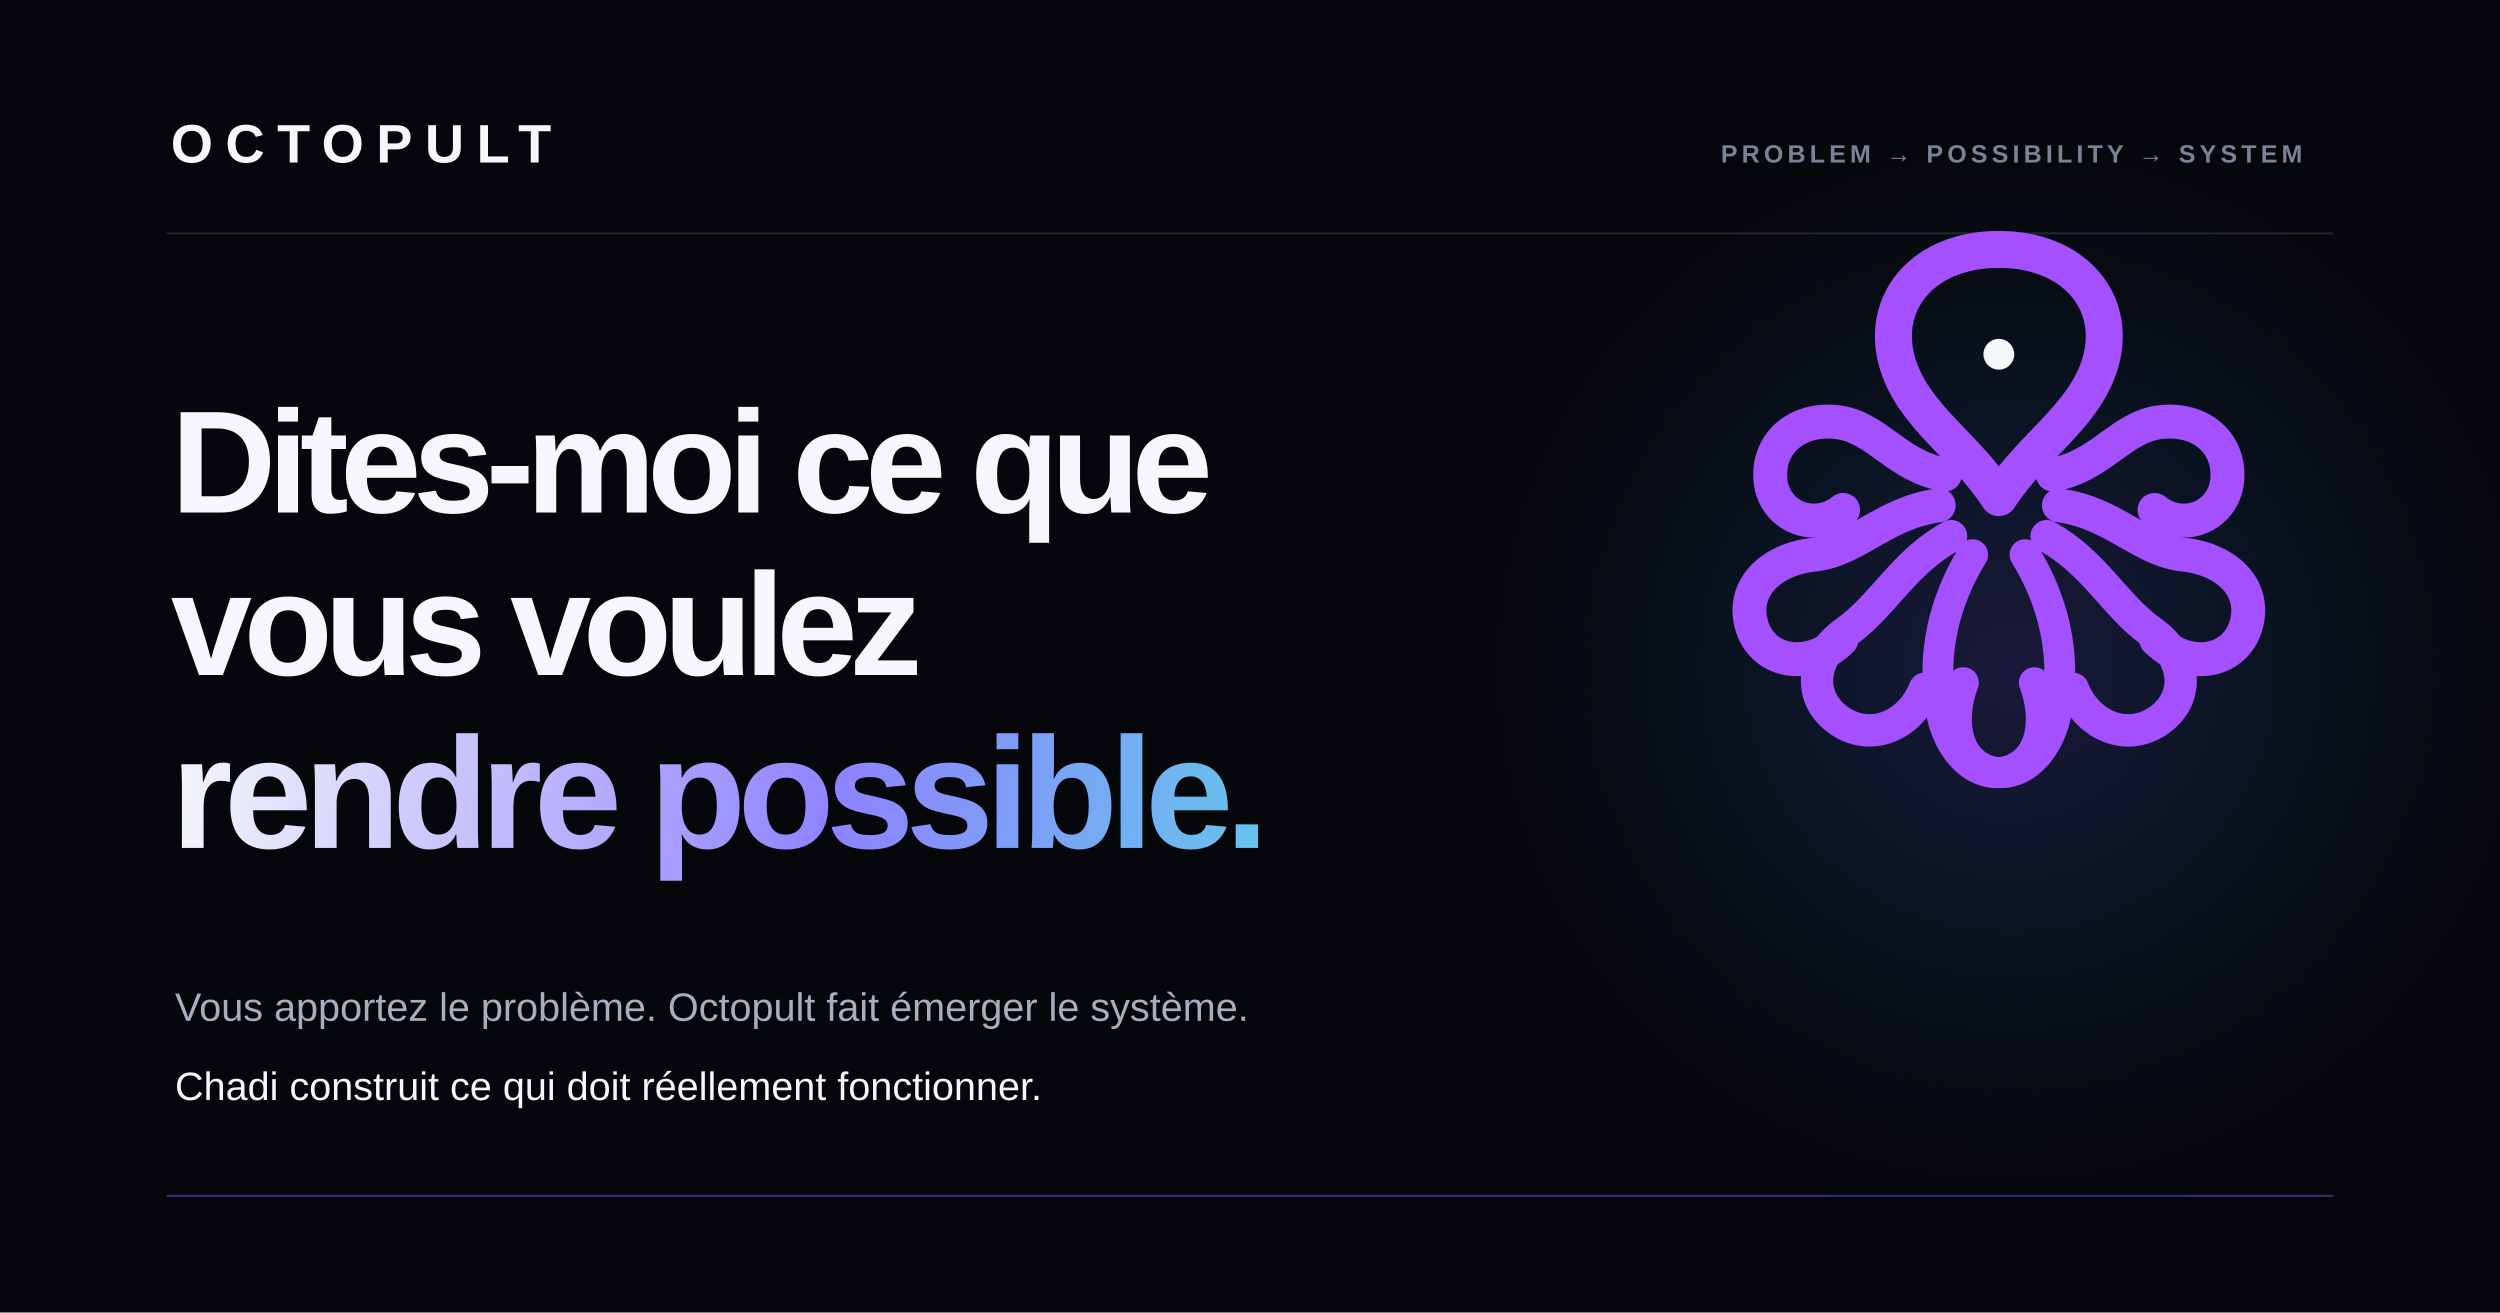
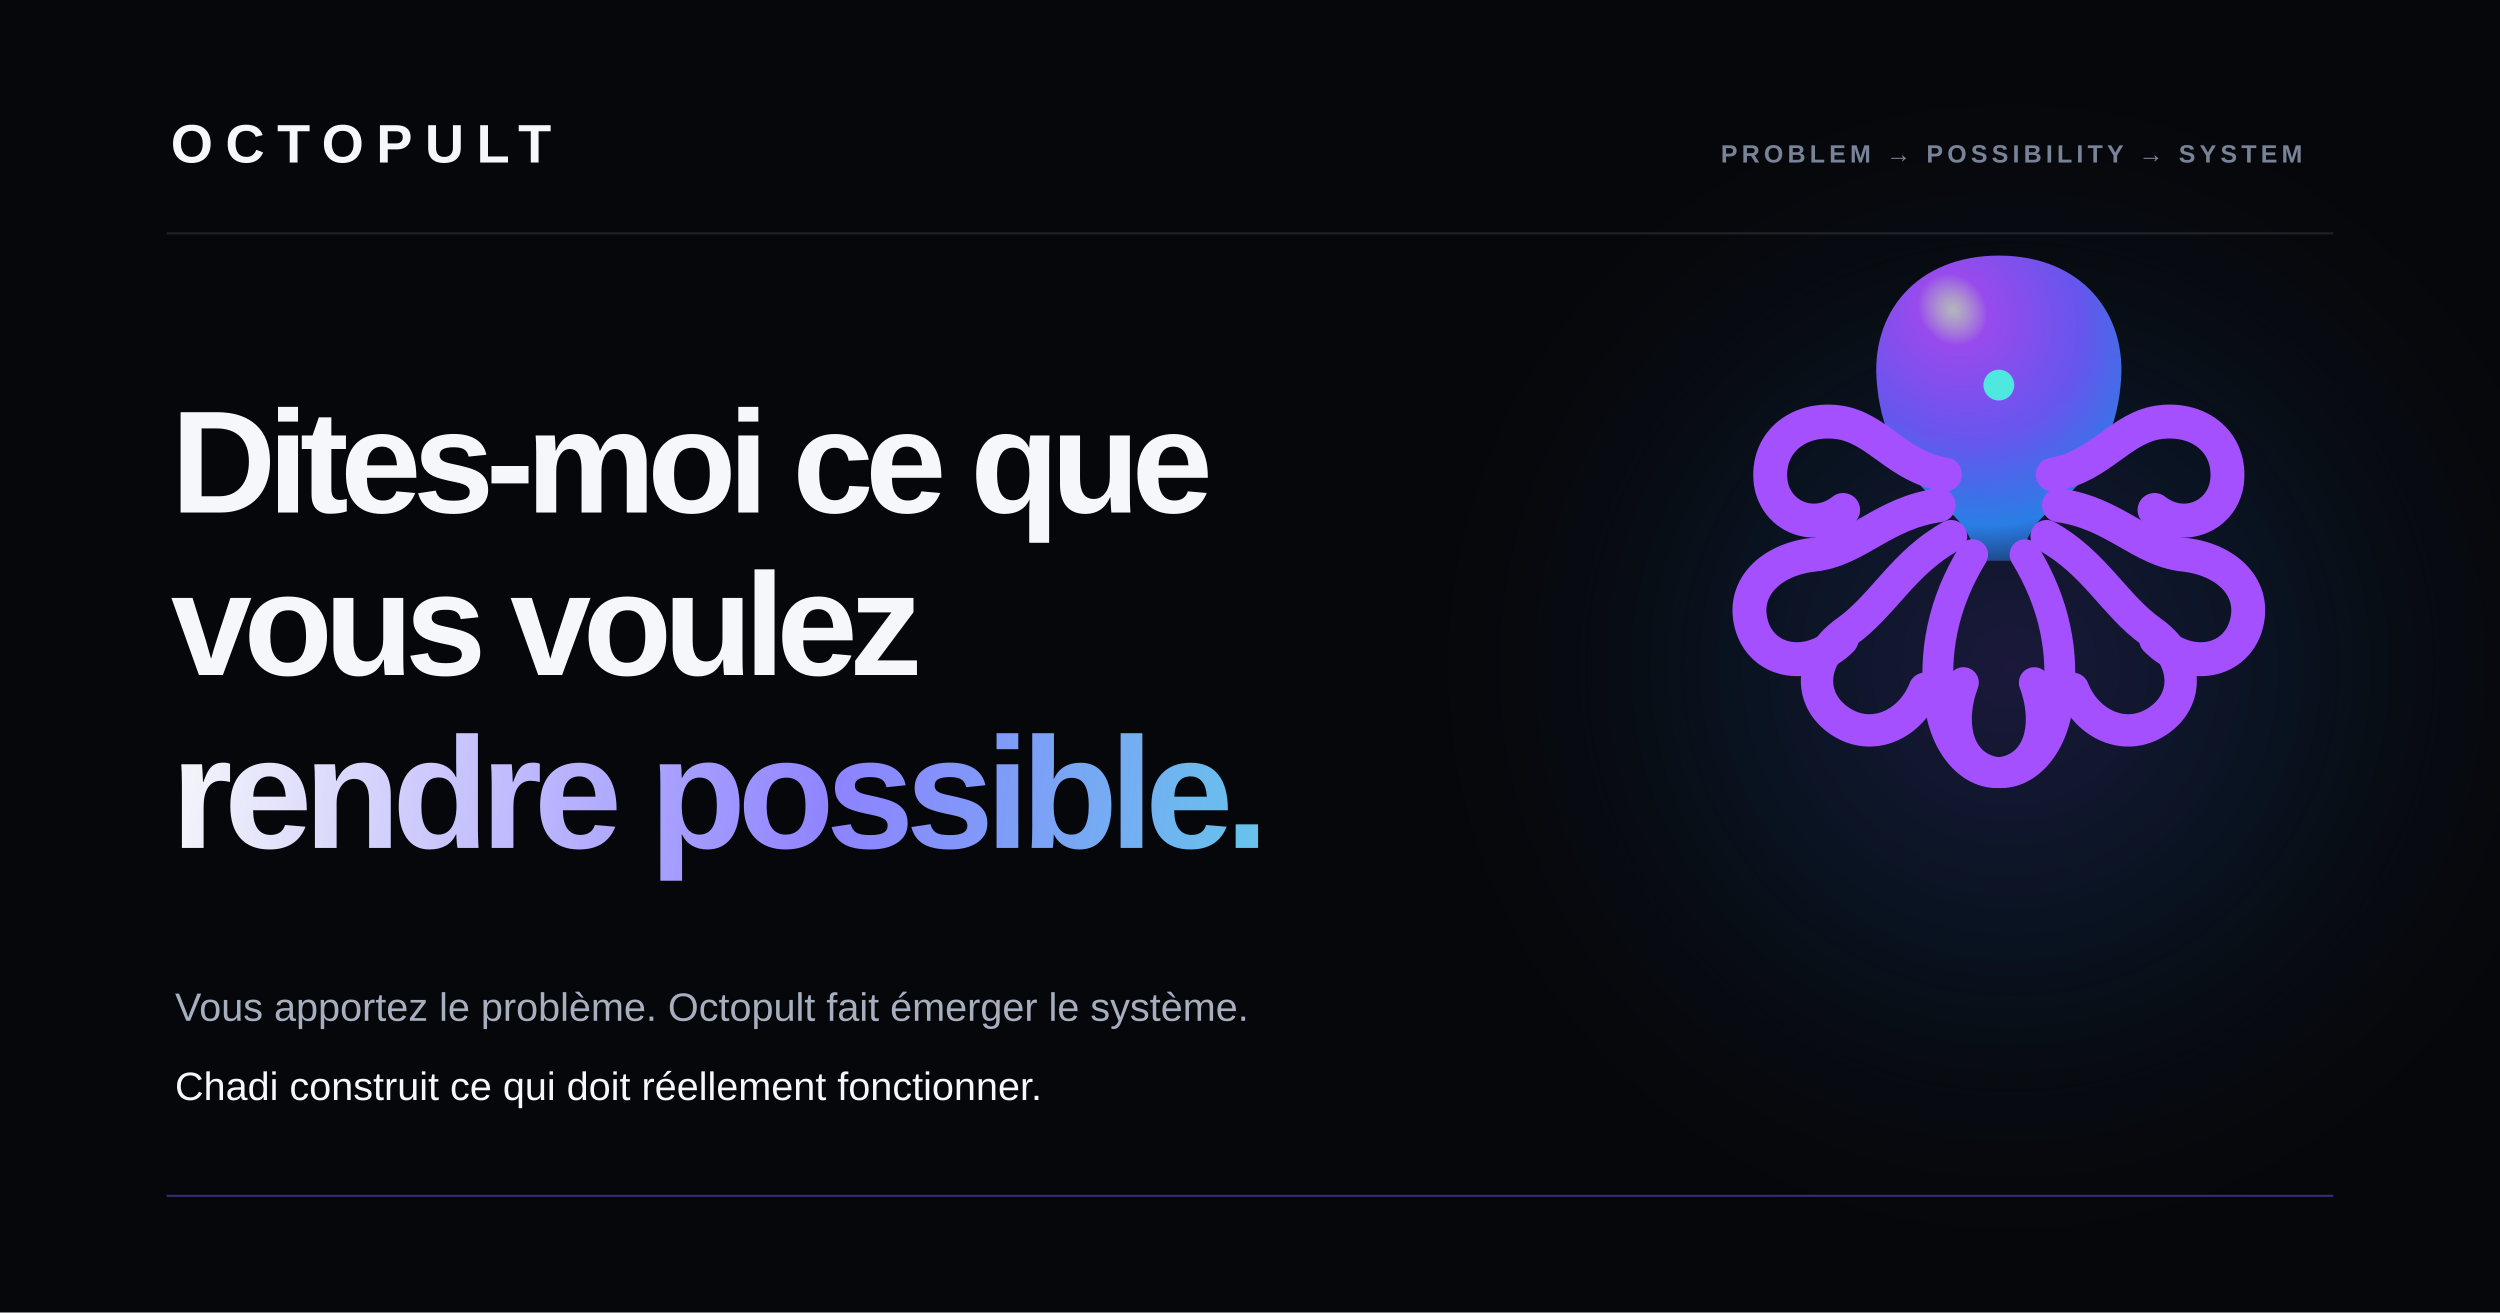
<svg xmlns="http://www.w3.org/2000/svg" width="1200" height="630" viewBox="0 0 1200 630" fill="none">
  <defs>
    <radialGradient id="halo" cx="0" cy="0" r="1" gradientUnits="userSpaceOnUse" gradientTransform="translate(965 320) rotate(90) scale(300)">
      <stop stop-color="#6E5CFF" stop-opacity=".20" />
      <stop offset=".48" stop-color="#2D8CFF" stop-opacity=".08" />
      <stop offset="1" stop-color="#06070A" stop-opacity="0" />
    </radialGradient>
    <linearGradient id="flow" x1="820" y1="135" x2="1110" y2="505" gradientUnits="userSpaceOnUse">
      <stop stop-color="#A450FF" />
      <stop offset=".38" stop-color="#6E5CFF" />
      <stop offset=".72" stop-color="#2D8CFF" />
      <stop offset="1" stop-color="#4FE8E0" />
    </linearGradient>
+     <radialGradient id="head" cx="0" cy="0" r="1" gradientUnits="userSpaceOnUse" gradientTransform="translate(226 117) rotate(49) scale(190 164)">
+       <stop stop-color="#F5F7FA" stop-opacity=".72" />
+       <stop offset=".13" stop-color="#A450FF" stop-opacity=".92" />
+       <stop offset=".48" stop-color="#6E5CFF" stop-opacity=".92" />
+       <stop offset=".78" stop-color="#2D8CFF" stop-opacity=".88" />
+       <stop offset="1" stop-color="#172044" />
+     </radialGradient>
    <linearGradient id="headline" x1="82" y1="350" x2="720" y2="430" gradientUnits="userSpaceOnUse">
      <stop stop-color="#F5F7FA" />
      <stop offset=".5" stop-color="#8E83FF" />
      <stop offset="1" stop-color="#4FE8E0" />
    </linearGradient>
  </defs>
  <rect width="1200" height="630" fill="#06070A" />
  <circle cx="965" cy="320" r="300" fill="url(#halo)" />
  <line x1="80" y1="112" x2="1120" y2="112" stroke="#A7AFBF" stroke-opacity=".16" />
  <line x1="80" y1="574" x2="1120" y2="574" stroke="#6E5CFF" stroke-opacity=".44" />
  <text x="82" y="78" fill="#F5F7FA" font-family="Arial, Helvetica, sans-serif" font-size="26" font-weight="700" letter-spacing="6">OCTOPULT</text>
  <text x="826" y="78" fill="#788398" font-family="Arial, Helvetica, sans-serif" font-size="12" font-weight="700" letter-spacing="2">PROBLEM → POSSIBILITY → SYSTEM</text>
  <text x="82" y="246" fill="#F5F7FA" font-family="Arial, Helvetica, sans-serif" font-size="70" font-weight="700" letter-spacing="-4">Dites-moi ce que</text>
  <text x="82" y="324" fill="#F5F7FA" font-family="Arial, Helvetica, sans-serif" font-size="70" font-weight="700" letter-spacing="-4">vous voulez</text>
  <text x="82" y="407" fill="url(#headline)" font-family="Arial, Helvetica, sans-serif" font-size="76" font-weight="700" letter-spacing="-4">rendre possible.</text>
  <text x="84" y="490" fill="#A7AFBF" font-family="Arial, Helvetica, sans-serif" font-size="19">Vous apportez le problème. Octopult fait émerger le système.</text>
  <text x="84" y="528" fill="#F5F7FA" font-family="Arial, Helvetica, sans-serif" font-size="19">Chadi construit ce qui doit réellement fonctionner.</text>
-   <g transform="translate(770 62) scale(.74)" stroke="url(#flow)" fill="none" stroke-linecap="round" stroke-linejoin="round">
-     <path d="M256 78C305 78 333 112 322 151C312 186 278 205 256 239C234 205 200 186 190 151C179 112 207 78 256 78Z" stroke-width="24" />
-     <path d="M221 224C190 219 177 193 151 190C125 187 105 204 108 229C111 251 136 262 155 247" stroke-width="22" />
-     <path d="M217 244C181 249 164 273 136 276C108 279 88 298 96 323C104 347 134 351 154 331" stroke-width="22" />
-     <path d="M225 264C194 281 181 309 157 326C133 343 132 370 153 384C174 398 199 386 208 363" stroke-width="21" />
-     <path d="M239 276C220 307 213 340 218 374C222 403 242 423 263 416C284 409 288 383 279 359" stroke-width="20" />
-     <path d="M291 224C322 219 335 193 361 190C387 187 407 204 404 229C401 251 376 262 357 247" stroke-width="22" />
-     <path d="M295 244C331 249 348 273 376 276C404 279 424 298 416 323C408 347 378 351 358 331" stroke-width="22" />
-     <path d="M287 264C318 281 331 309 355 326C379 343 380 370 359 384C338 398 313 386 304 363" stroke-width="21" />
-     <path d="M273 276C292 307 299 340 294 374C290 403 270 423 249 416C228 409 224 383 233 359" stroke-width="20" />
-     <circle cx="256" cy="146" r="10" fill="#F5F7FA" stroke="none" />
+   <g transform="translate(770 62) scale(.74)">
+     <path d="M256 82C309 82 340 119 335 166C332 199 317 225 293 244C281 253 273 264 270 280H242C239 264 231 253 219 244C195 225 180 199 177 166C172 119 203 82 256 82Z" fill="url(#head)" />
+     <g stroke="url(#flow)" fill="none" stroke-linecap="round" stroke-linejoin="round">
+       <path d="M221 224C190 219 177 193 151 190C125 187 105 204 108 229C111 251 136 262 155 247" stroke-width="22" />
+       <path d="M217 244C181 249 164 273 136 276C108 279 88 298 96 323C104 347 134 351 154 331" stroke-width="22" />
+       <path d="M225 264C194 281 181 309 157 326C133 343 132 370 153 384C174 398 199 386 208 363" stroke-width="21" />
+       <path d="M239 276C220 307 213 340 218 374C222 403 242 423 263 416C284 409 288 383 279 359" stroke-width="20" />
+       <path d="M291 224C322 219 335 193 361 190C387 187 407 204 404 229C401 251 376 262 357 247" stroke-width="22" />
+       <path d="M295 244C331 249 348 273 376 276C404 279 424 298 416 323C408 347 378 351 358 331" stroke-width="22" />
+       <path d="M287 264C318 281 331 309 355 326C379 343 380 370 359 384C338 398 313 386 304 363" stroke-width="21" />
+       <path d="M273 276C292 307 299 340 294 374C290 403 270 423 249 416C228 409 224 383 233 359" stroke-width="20" />
+     </g>
+     <circle cx="256" cy="166" r="10" fill="#4FE8E0" />
  </g>
</svg>
